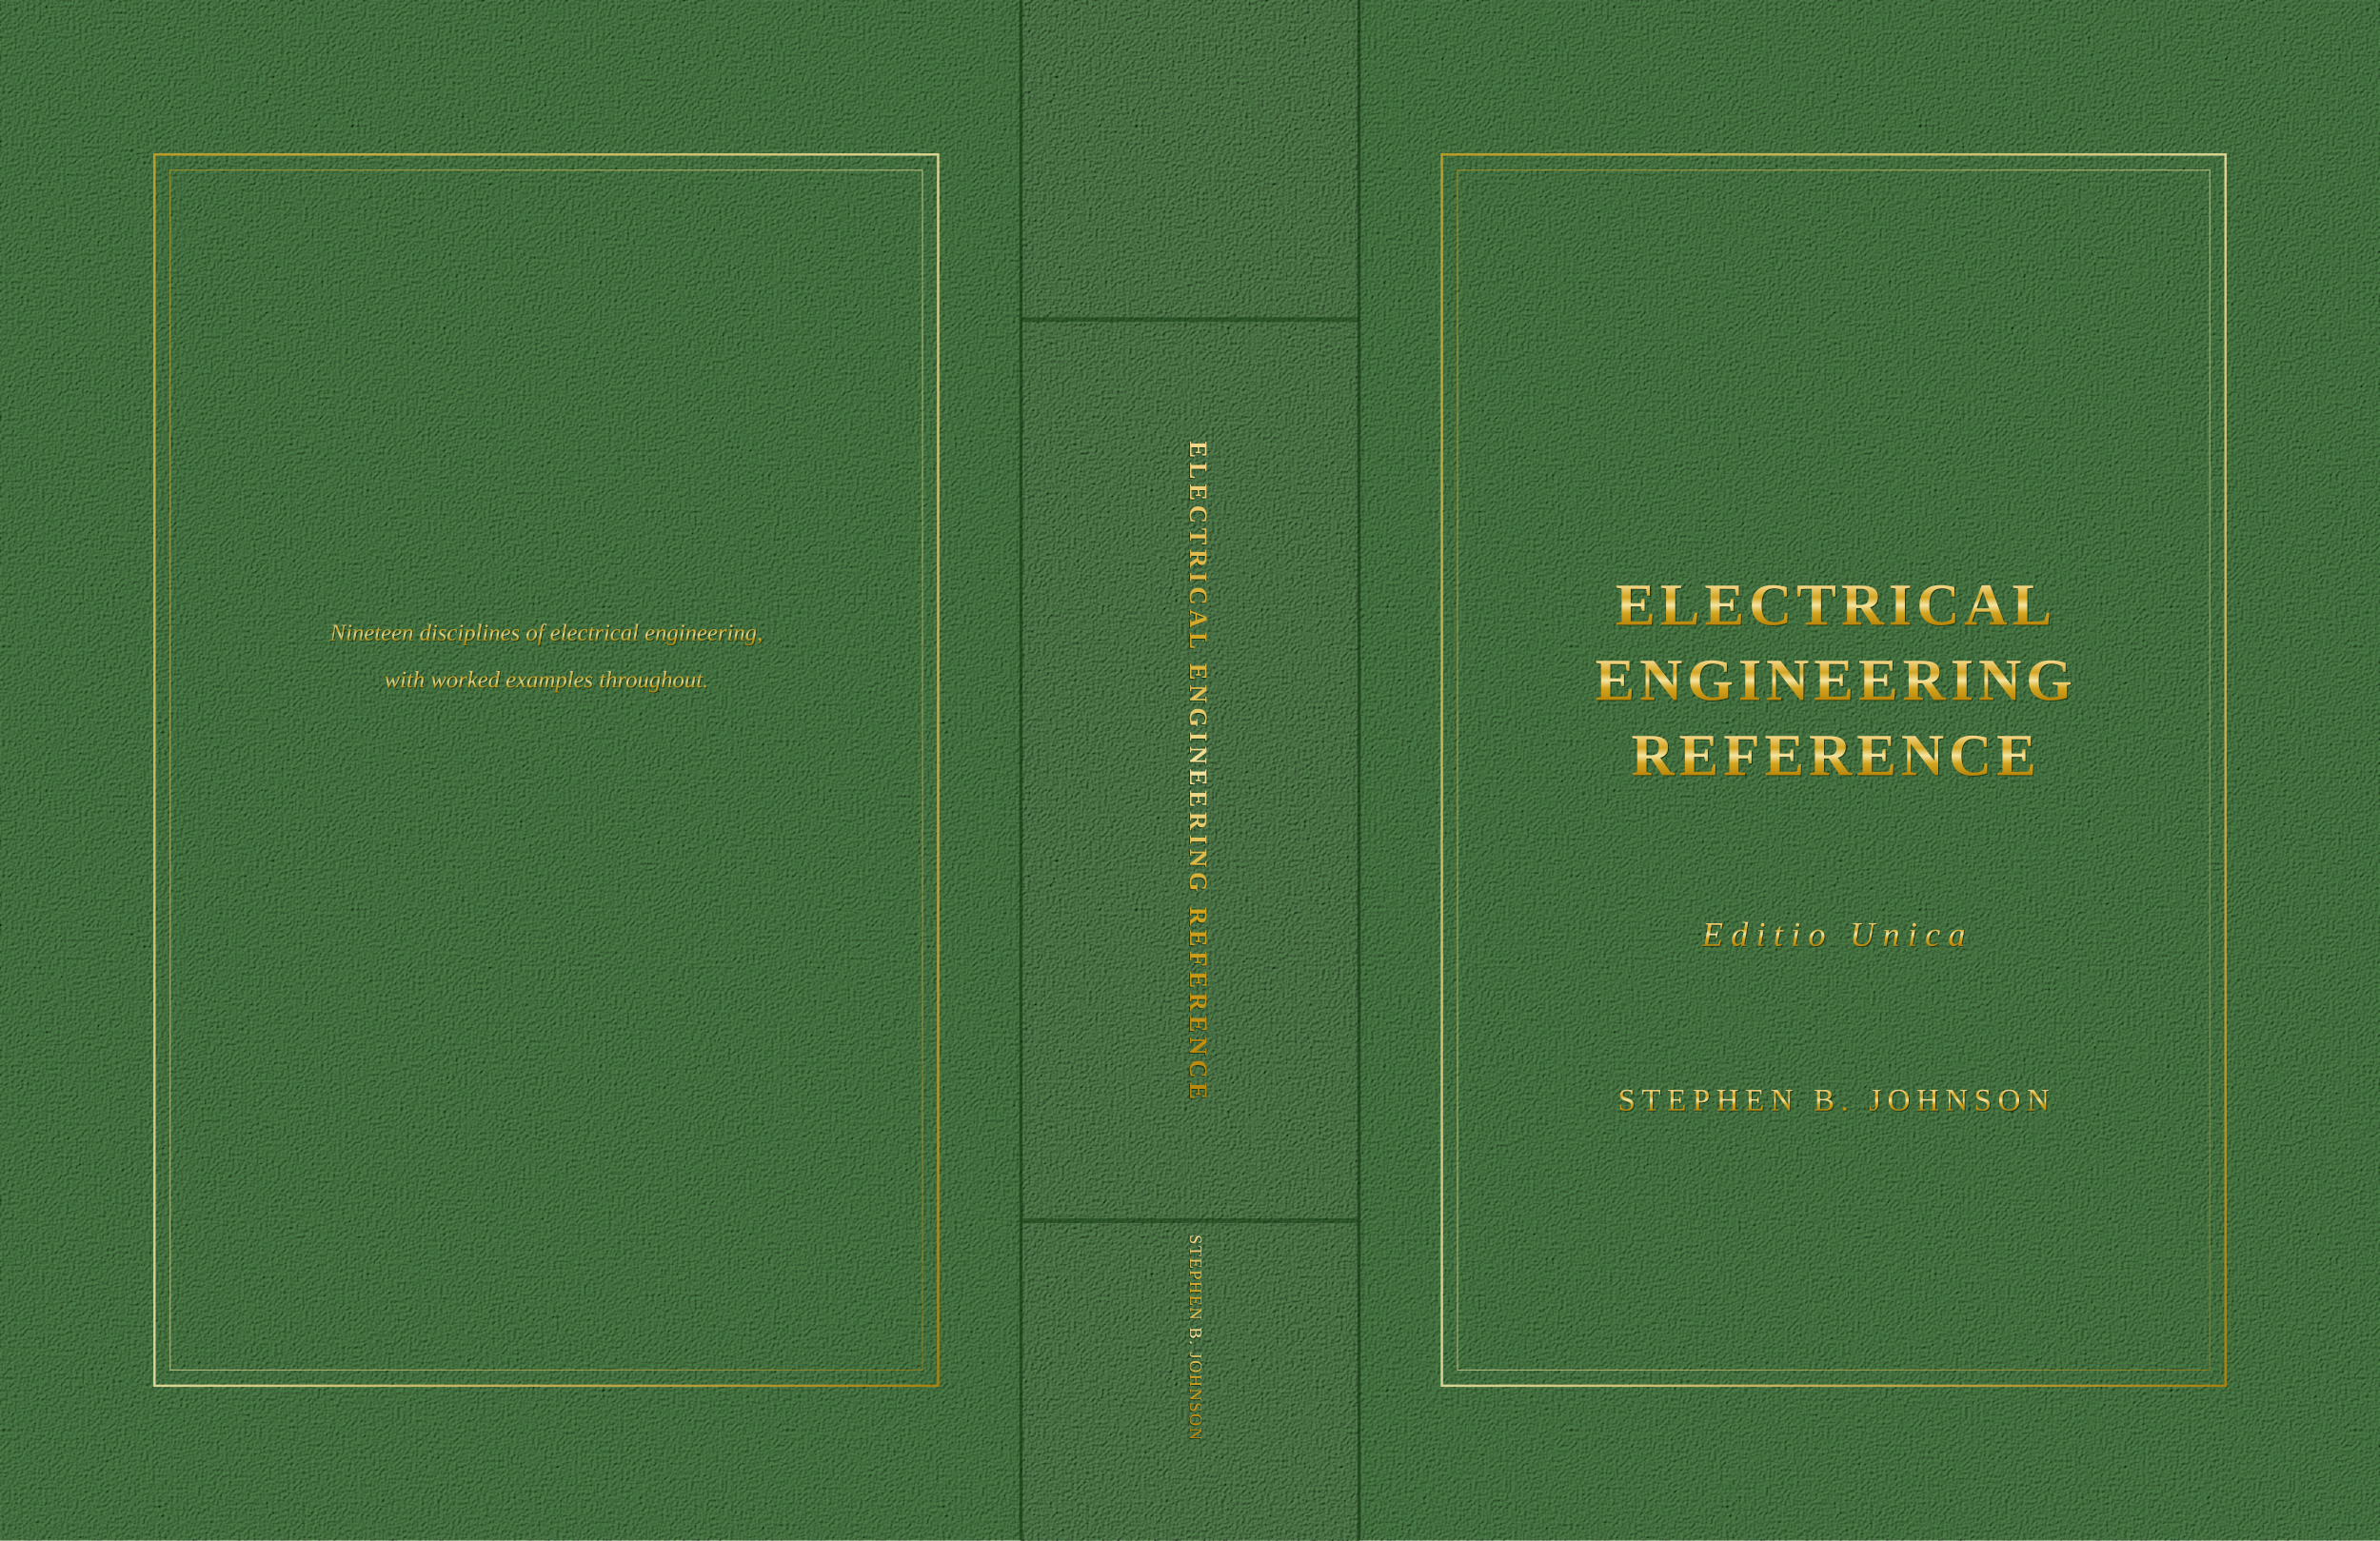
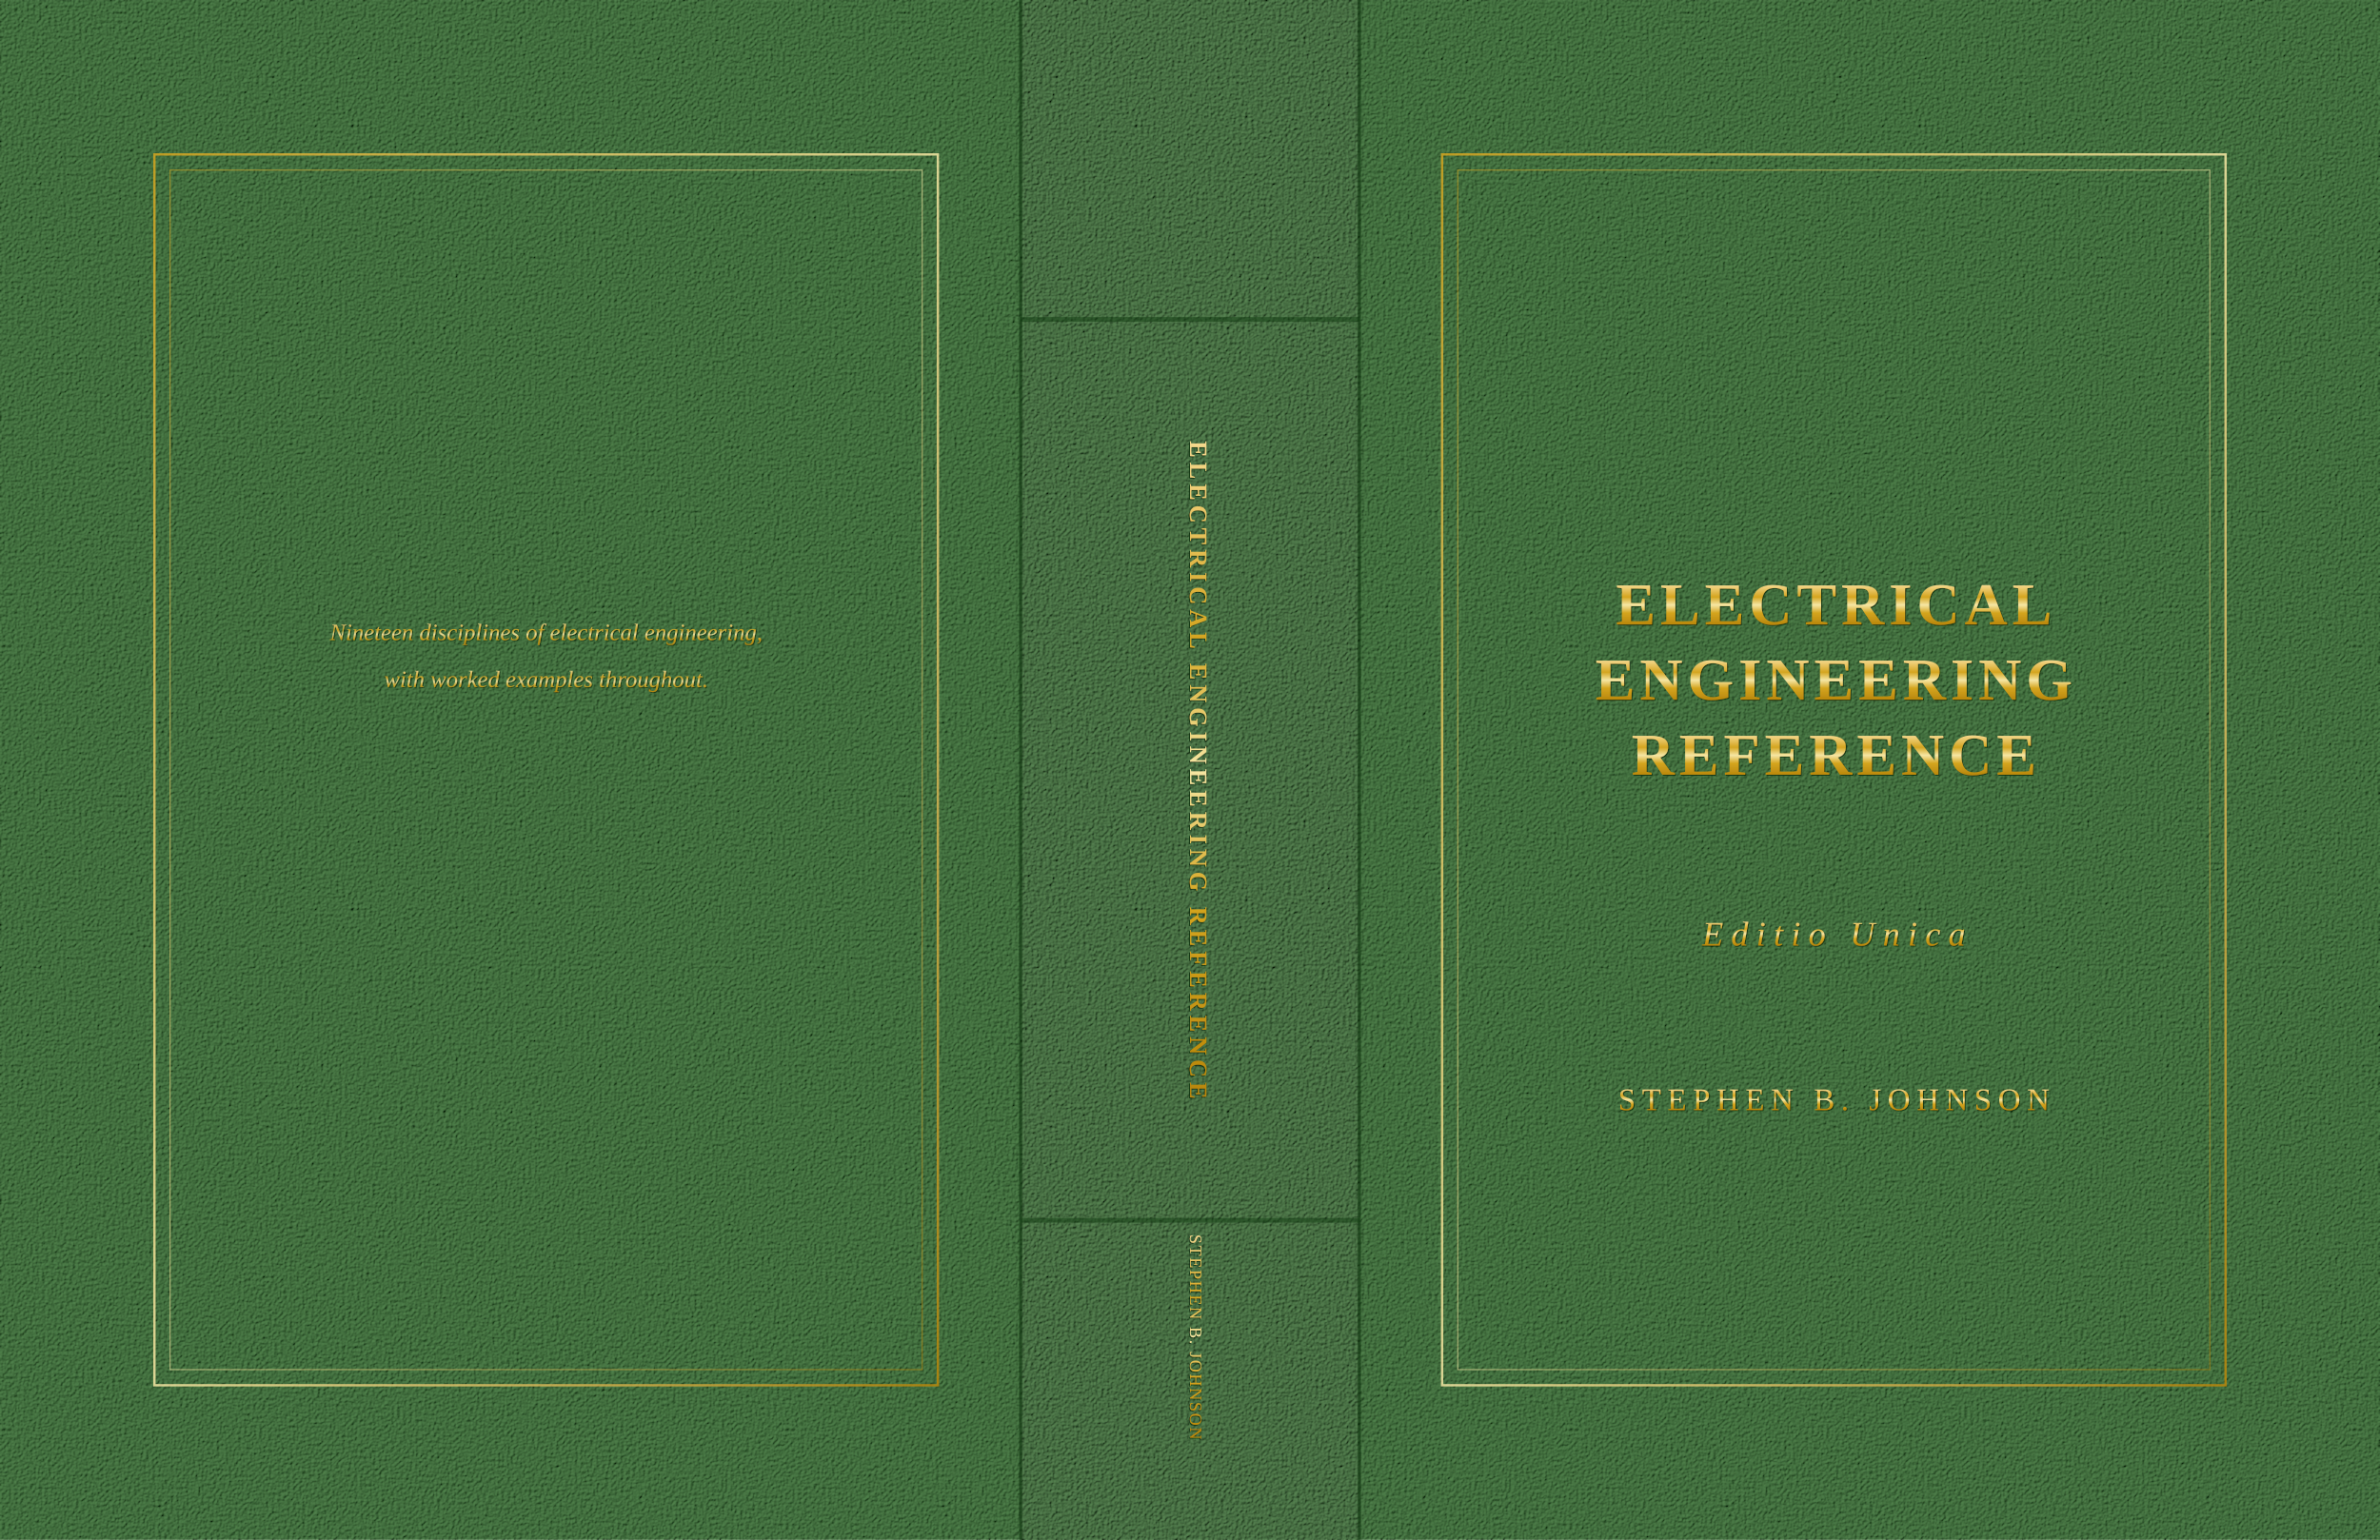
- <svg xmlns="http://www.w3.org/2000/svg" viewBox="0 0 1195.81 774.00" width="16.608in" height="10.75in">
+ <svg xmlns="http://www.w3.org/2000/svg" viewBox="0 0 1196.17 774.00" width="16.613in" height="10.75in">
  <defs>
    <filter id="leather" x="0%" y="0%" width="100%" height="100%">
      <feTurbulence type="fractalNoise" baseFrequency="0.65" numOctaves="4" seed="2" result="noise" />
      <feDiffuseLighting in="noise" lighting-color="#2d5a27" surfaceScale="1.5" result="lit">
        <feDistantLight azimuth="225" elevation="35" />
      </feDiffuseLighting>
      <feComposite in="lit" in2="SourceGraphic" operator="multiply" />
    </filter>
    <linearGradient id="gold" x1="0" y1="0" x2="0" y2="1">
      <stop offset="0%" stop-color="#f5d98e" />
      <stop offset="30%" stop-color="#d4a520" />
      <stop offset="50%" stop-color="#f5e6a3" />
      <stop offset="70%" stop-color="#d4a520" />
      <stop offset="100%" stop-color="#b8860b" />
    </linearGradient>
    <linearGradient id="goldSpine" x1="0" y1="0" x2="1" y2="0">
      <stop offset="0%" stop-color="#f5d98e" />
      <stop offset="30%" stop-color="#d4a520" />
      <stop offset="50%" stop-color="#f5e6a3" />
      <stop offset="70%" stop-color="#d4a520" />
      <stop offset="100%" stop-color="#b8860b" />
    </linearGradient>
    <linearGradient id="goldLine" x1="0" y1="0" x2="1" y2="1">
      <stop offset="0%" stop-color="#d4a520" />
      <stop offset="50%" stop-color="#f5e6a3" />
      <stop offset="100%" stop-color="#b8860b" />
    </linearGradient>
    <filter id="textEmboss" x="-20%" y="-20%" width="140%" height="140%">
      <feDropShadow dx="0.47" dy="0.47" stdDeviation="0.32" flood-color="#0a2e0a" flood-opacity="0.85" />
    </filter>
  </defs>
-   <rect x="0" y="0" width="1195.81" height="774.00" fill="#1e5a1e" />
-   <rect x="0" y="0" width="1195.81" height="774.00" filter="url(#leather)" opacity="0.6" />
-   <rect x="513.00" y="0" width="169.81" height="774.00" fill="#1a4d1a" />
-   <rect x="513.00" y="0" width="169.81" height="774.00" filter="url(#leather)" opacity="0.7" />
+   <rect x="0" y="0" width="1196.17" height="774.00" fill="#1e5a1e" />
+   <rect x="0" y="0" width="1196.17" height="774.00" filter="url(#leather)" opacity="0.6" />
+   <rect x="513.00" y="0" width="170.17" height="774.00" fill="#1a4d1a" />
+   <rect x="513.00" y="0" width="170.17" height="774.00" filter="url(#leather)" opacity="0.7" />
  <line x1="513.00" y1="0" x2="513.00" y2="774.00" stroke="#0a2e0a" stroke-width="1.57" opacity="0.6" />
-   <line x1="682.81" y1="0" x2="682.81" y2="774.00" stroke="#0a2e0a" stroke-width="1.57" opacity="0.6" />
-   <line x1="513.00" y1="160.56" x2="682.81" y2="160.56" stroke="#0f3a0f" stroke-width="2.36" opacity="0.5" />
-   <line x1="517.73" y1="167.65" x2="678.09" y2="167.65" stroke="url(#goldLine)" stroke-width="0.63" opacity="0.7" />
-   <line x1="513.00" y1="613.44" x2="682.81" y2="613.44" stroke="#0f3a0f" stroke-width="2.36" opacity="0.5" />
-   <line x1="517.73" y1="620.53" x2="678.09" y2="620.53" stroke="url(#goldLine)" stroke-width="0.63" opacity="0.7" />
-   <text x="597.91" y="387.00" fill="url(#goldSpine)" font-family="Georgia, 'Times New Roman', serif" font-size="12.60" font-weight="bold" letter-spacing="2.36" text-anchor="middle" filter="url(#textEmboss)" transform="rotate(90, 597.91, 387.00)">ELECTRICAL ENGINEERING REFERENCE</text>
-   <text x="597.91" y="672.05" fill="url(#goldSpine)" font-family="Georgia, 'Times New Roman', serif" font-size="8.66" letter-spacing="0.79" text-anchor="middle" filter="url(#textEmboss)" transform="rotate(90, 597.91, 672.05)">STEPHEN B. JOHNSON</text>
+   <line x1="683.17" y1="0" x2="683.17" y2="774.00" stroke="#0a2e0a" stroke-width="1.57" opacity="0.6" />
+   <line x1="513.00" y1="160.56" x2="683.17" y2="160.56" stroke="#0f3a0f" stroke-width="2.36" opacity="0.5" />
+   <line x1="517.73" y1="167.65" x2="678.45" y2="167.65" stroke="url(#goldLine)" stroke-width="0.63" opacity="0.7" />
+   <line x1="513.00" y1="613.44" x2="683.17" y2="613.44" stroke="#0f3a0f" stroke-width="2.36" opacity="0.5" />
+   <line x1="517.73" y1="620.53" x2="678.45" y2="620.53" stroke="url(#goldLine)" stroke-width="0.63" opacity="0.7" />
+   <text x="598.09" y="387.00" fill="url(#goldSpine)" font-family="Georgia, 'Times New Roman', serif" font-size="12.60" font-weight="bold" letter-spacing="2.36" text-anchor="middle" filter="url(#textEmboss)" transform="rotate(90, 598.09, 387.00)">ELECTRICAL ENGINEERING REFERENCE</text>
+   <text x="598.09" y="672.05" fill="url(#goldSpine)" font-family="Georgia, 'Times New Roman', serif" font-size="8.66" letter-spacing="0.79" text-anchor="middle" filter="url(#textEmboss)" transform="rotate(90, 598.09, 672.05)">STEPHEN B. JOHNSON</text>
  <rect x="77.62" y="77.62" width="393.75" height="618.75" fill="none" stroke="url(#goldLine)" stroke-width="1.18" opacity="0.85" />
  <rect x="85.50" y="85.50" width="378.00" height="603.00" fill="none" stroke="url(#goldLine)" stroke-width="0.55" opacity="0.6" />
-   <rect x="724.44" y="77.62" width="393.75" height="618.75" fill="none" stroke="url(#goldLine)" stroke-width="1.18" opacity="0.85" />
-   <rect x="732.31" y="85.50" width="378.00" height="603.00" fill="none" stroke="url(#goldLine)" stroke-width="0.55" opacity="0.6" />
-   <text x="921.31" y="313.88" fill="url(#gold)" font-family="Georgia, 'Times New Roman', serif" font-size="29.93" font-weight="bold" text-anchor="middle" letter-spacing="2.36" filter="url(#textEmboss)">ELECTRICAL</text>
-   <text x="921.31" y="351.68" fill="url(#gold)" font-family="Georgia, 'Times New Roman', serif" font-size="29.93" font-weight="bold" text-anchor="middle" letter-spacing="2.36" filter="url(#textEmboss)">ENGINEERING</text>
-   <text x="921.31" y="389.47" fill="url(#gold)" font-family="Georgia, 'Times New Roman', serif" font-size="29.93" font-weight="bold" text-anchor="middle" letter-spacing="2.36" filter="url(#textEmboss)">REFERENCE</text>
-   <text x="921.31" y="475.31" fill="url(#gold)" font-family="Georgia, 'Times New Roman', serif" font-size="17.32" font-style="italic" text-anchor="middle" letter-spacing="3.94" filter="url(#textEmboss)">Editio Unica</text>
-   <line x1="881.94" y1="495.00" x2="960.69" y2="495.00" stroke="url(#goldLine)" stroke-width="0.63" opacity="0.6" />
-   <text x="921.31" y="558.00" fill="url(#gold)" font-family="Georgia, 'Times New Roman', serif" font-size="15.75" text-anchor="middle" letter-spacing="3.15" filter="url(#textEmboss)">STEPHEN B. JOHNSON</text>
+   <rect x="724.80" y="77.62" width="393.75" height="618.75" fill="none" stroke="url(#goldLine)" stroke-width="1.18" opacity="0.85" />
+   <rect x="732.67" y="85.50" width="378.00" height="603.00" fill="none" stroke="url(#goldLine)" stroke-width="0.55" opacity="0.6" />
+   <text x="921.67" y="313.88" fill="url(#gold)" font-family="Georgia, 'Times New Roman', serif" font-size="29.93" font-weight="bold" text-anchor="middle" letter-spacing="2.36" filter="url(#textEmboss)">ELECTRICAL</text>
+   <text x="921.67" y="351.68" fill="url(#gold)" font-family="Georgia, 'Times New Roman', serif" font-size="29.93" font-weight="bold" text-anchor="middle" letter-spacing="2.36" filter="url(#textEmboss)">ENGINEERING</text>
+   <text x="921.67" y="389.47" fill="url(#gold)" font-family="Georgia, 'Times New Roman', serif" font-size="29.93" font-weight="bold" text-anchor="middle" letter-spacing="2.36" filter="url(#textEmboss)">REFERENCE</text>
+   <text x="921.67" y="475.31" fill="url(#gold)" font-family="Georgia, 'Times New Roman', serif" font-size="17.32" font-style="italic" text-anchor="middle" letter-spacing="3.94" filter="url(#textEmboss)">Editio Unica</text>
+   <line x1="882.30" y1="495.00" x2="961.05" y2="495.00" stroke="url(#goldLine)" stroke-width="0.63" opacity="0.6" />
+   <text x="921.67" y="558.00" fill="url(#gold)" font-family="Georgia, 'Times New Roman', serif" font-size="15.75" text-anchor="middle" letter-spacing="3.15" filter="url(#textEmboss)">STEPHEN B. JOHNSON</text>
  <line x1="227.25" y1="290.25" x2="321.75" y2="290.25" stroke="url(#goldLine)" stroke-width="0.63" opacity="0.6" />
  <text x="274.50" y="321.75" fill="url(#gold)" font-family="Georgia, 'Times New Roman', serif" font-size="11.81" font-style="italic" text-anchor="middle" opacity="0.9" filter="url(#textEmboss)">Nineteen disciplines of electrical engineering,</text>
  <text x="274.50" y="345.38" fill="url(#gold)" font-family="Georgia, 'Times New Roman', serif" font-size="11.81" font-style="italic" text-anchor="middle" opacity="0.9" filter="url(#textEmboss)">with worked examples throughout.</text>
  <line x1="227.25" y1="369.00" x2="321.75" y2="369.00" stroke="url(#goldLine)" stroke-width="0.63" opacity="0.6" />
</svg>
